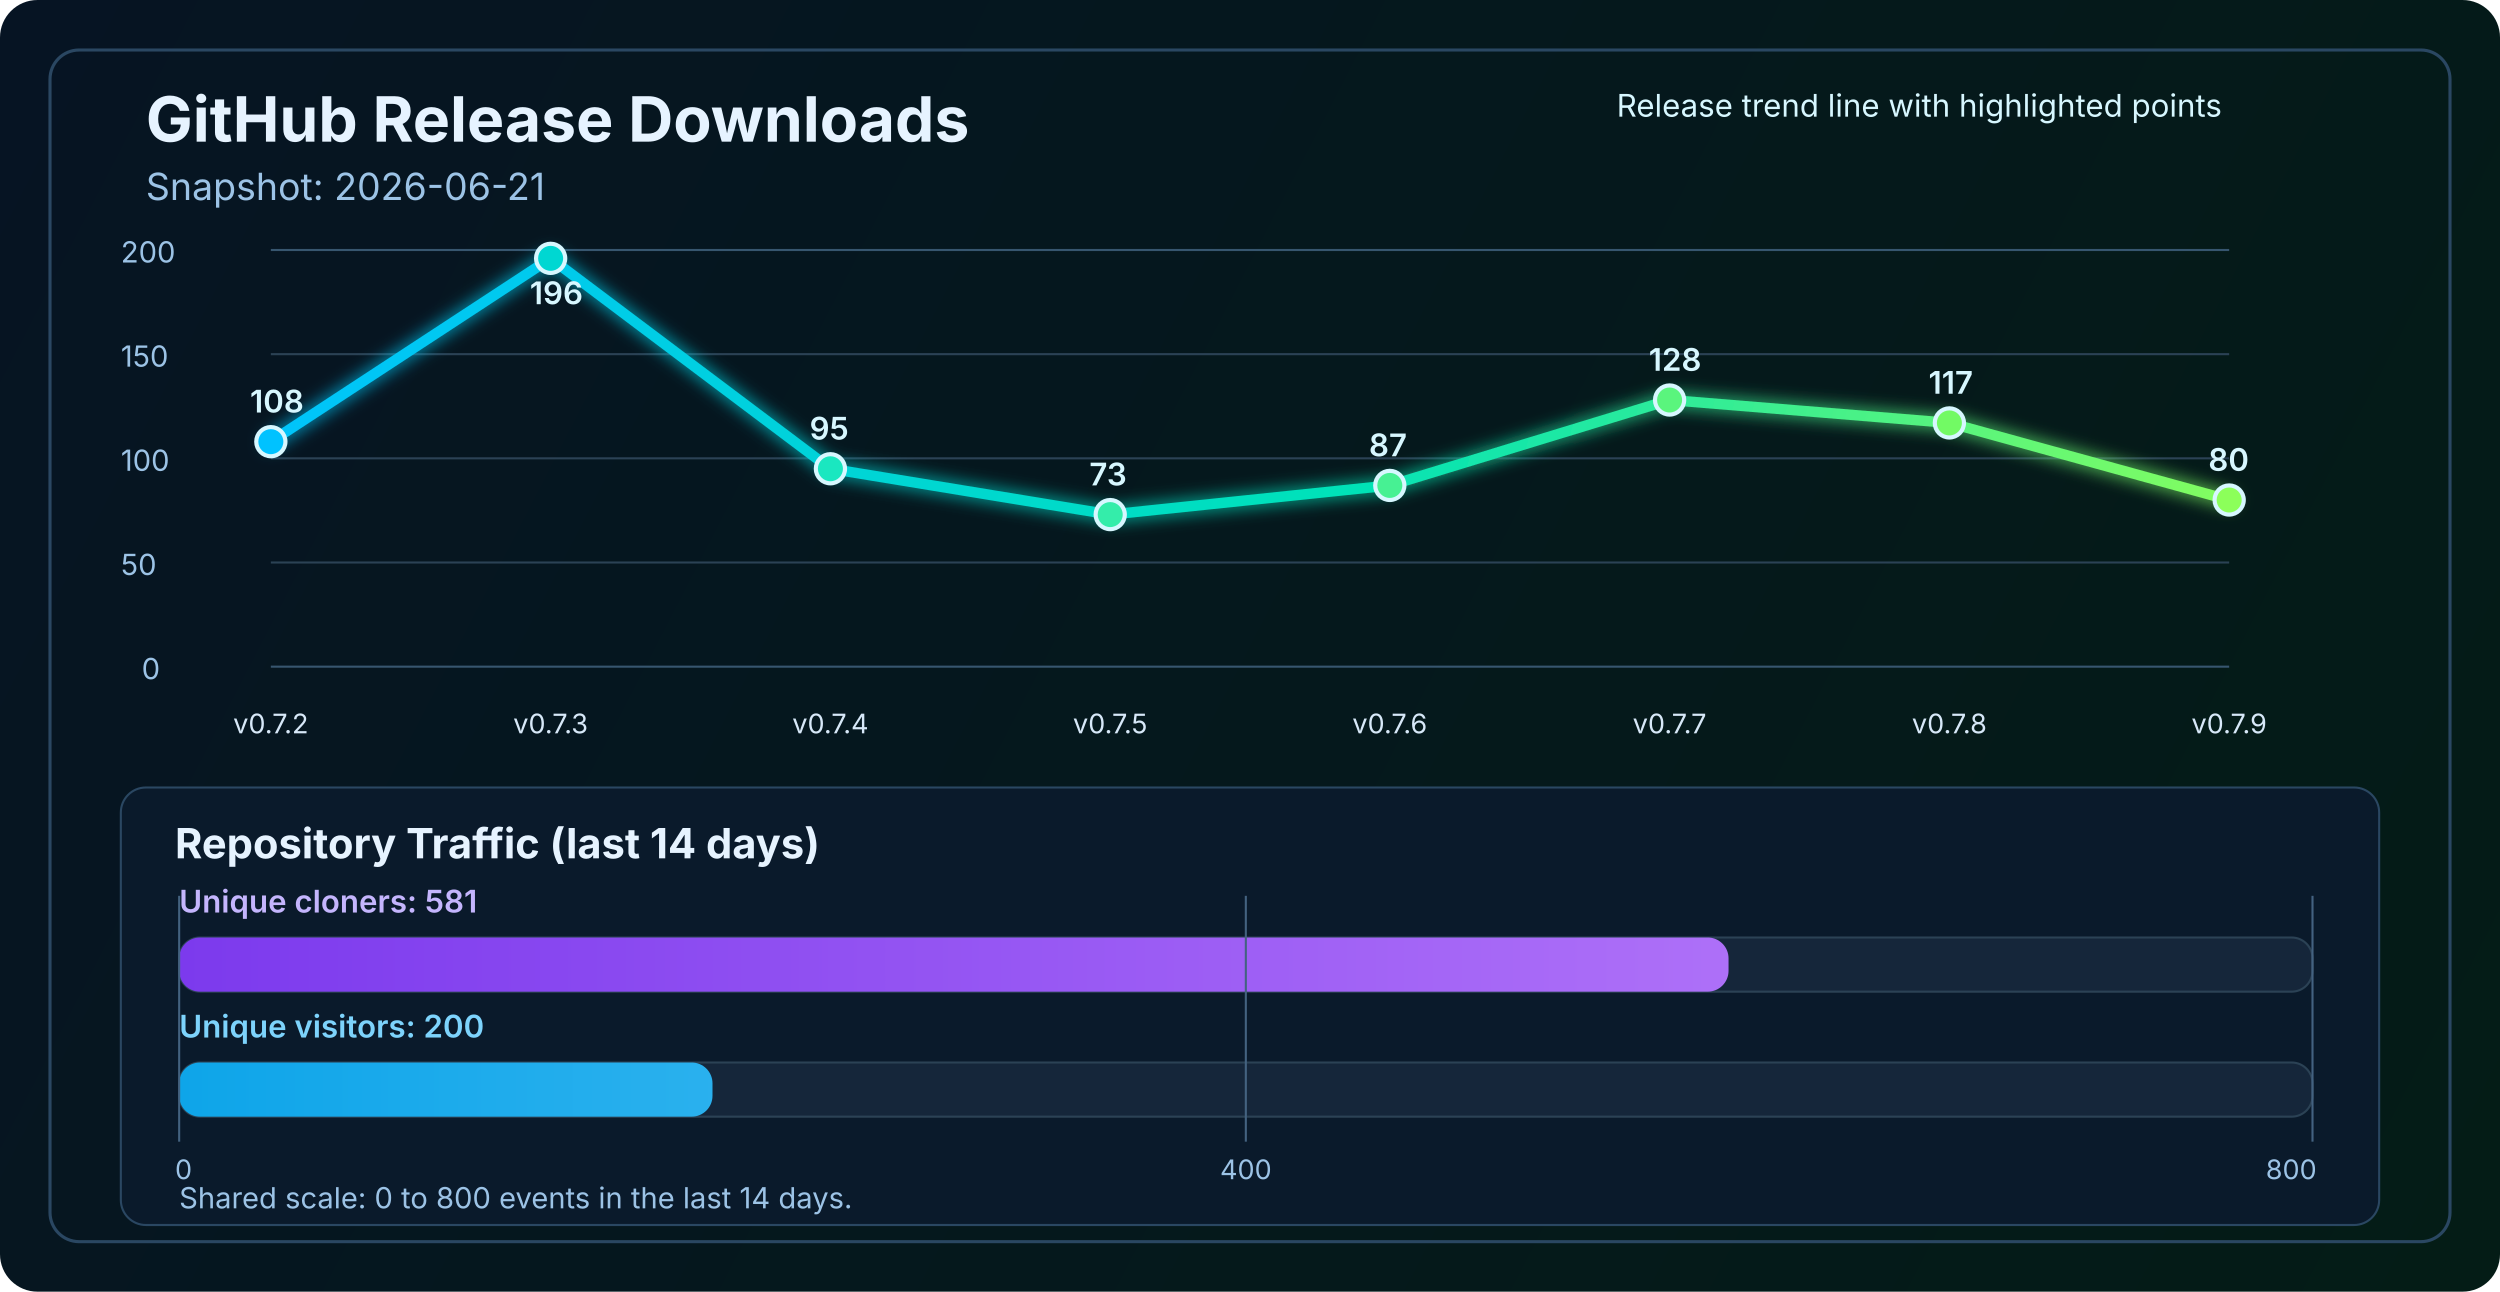
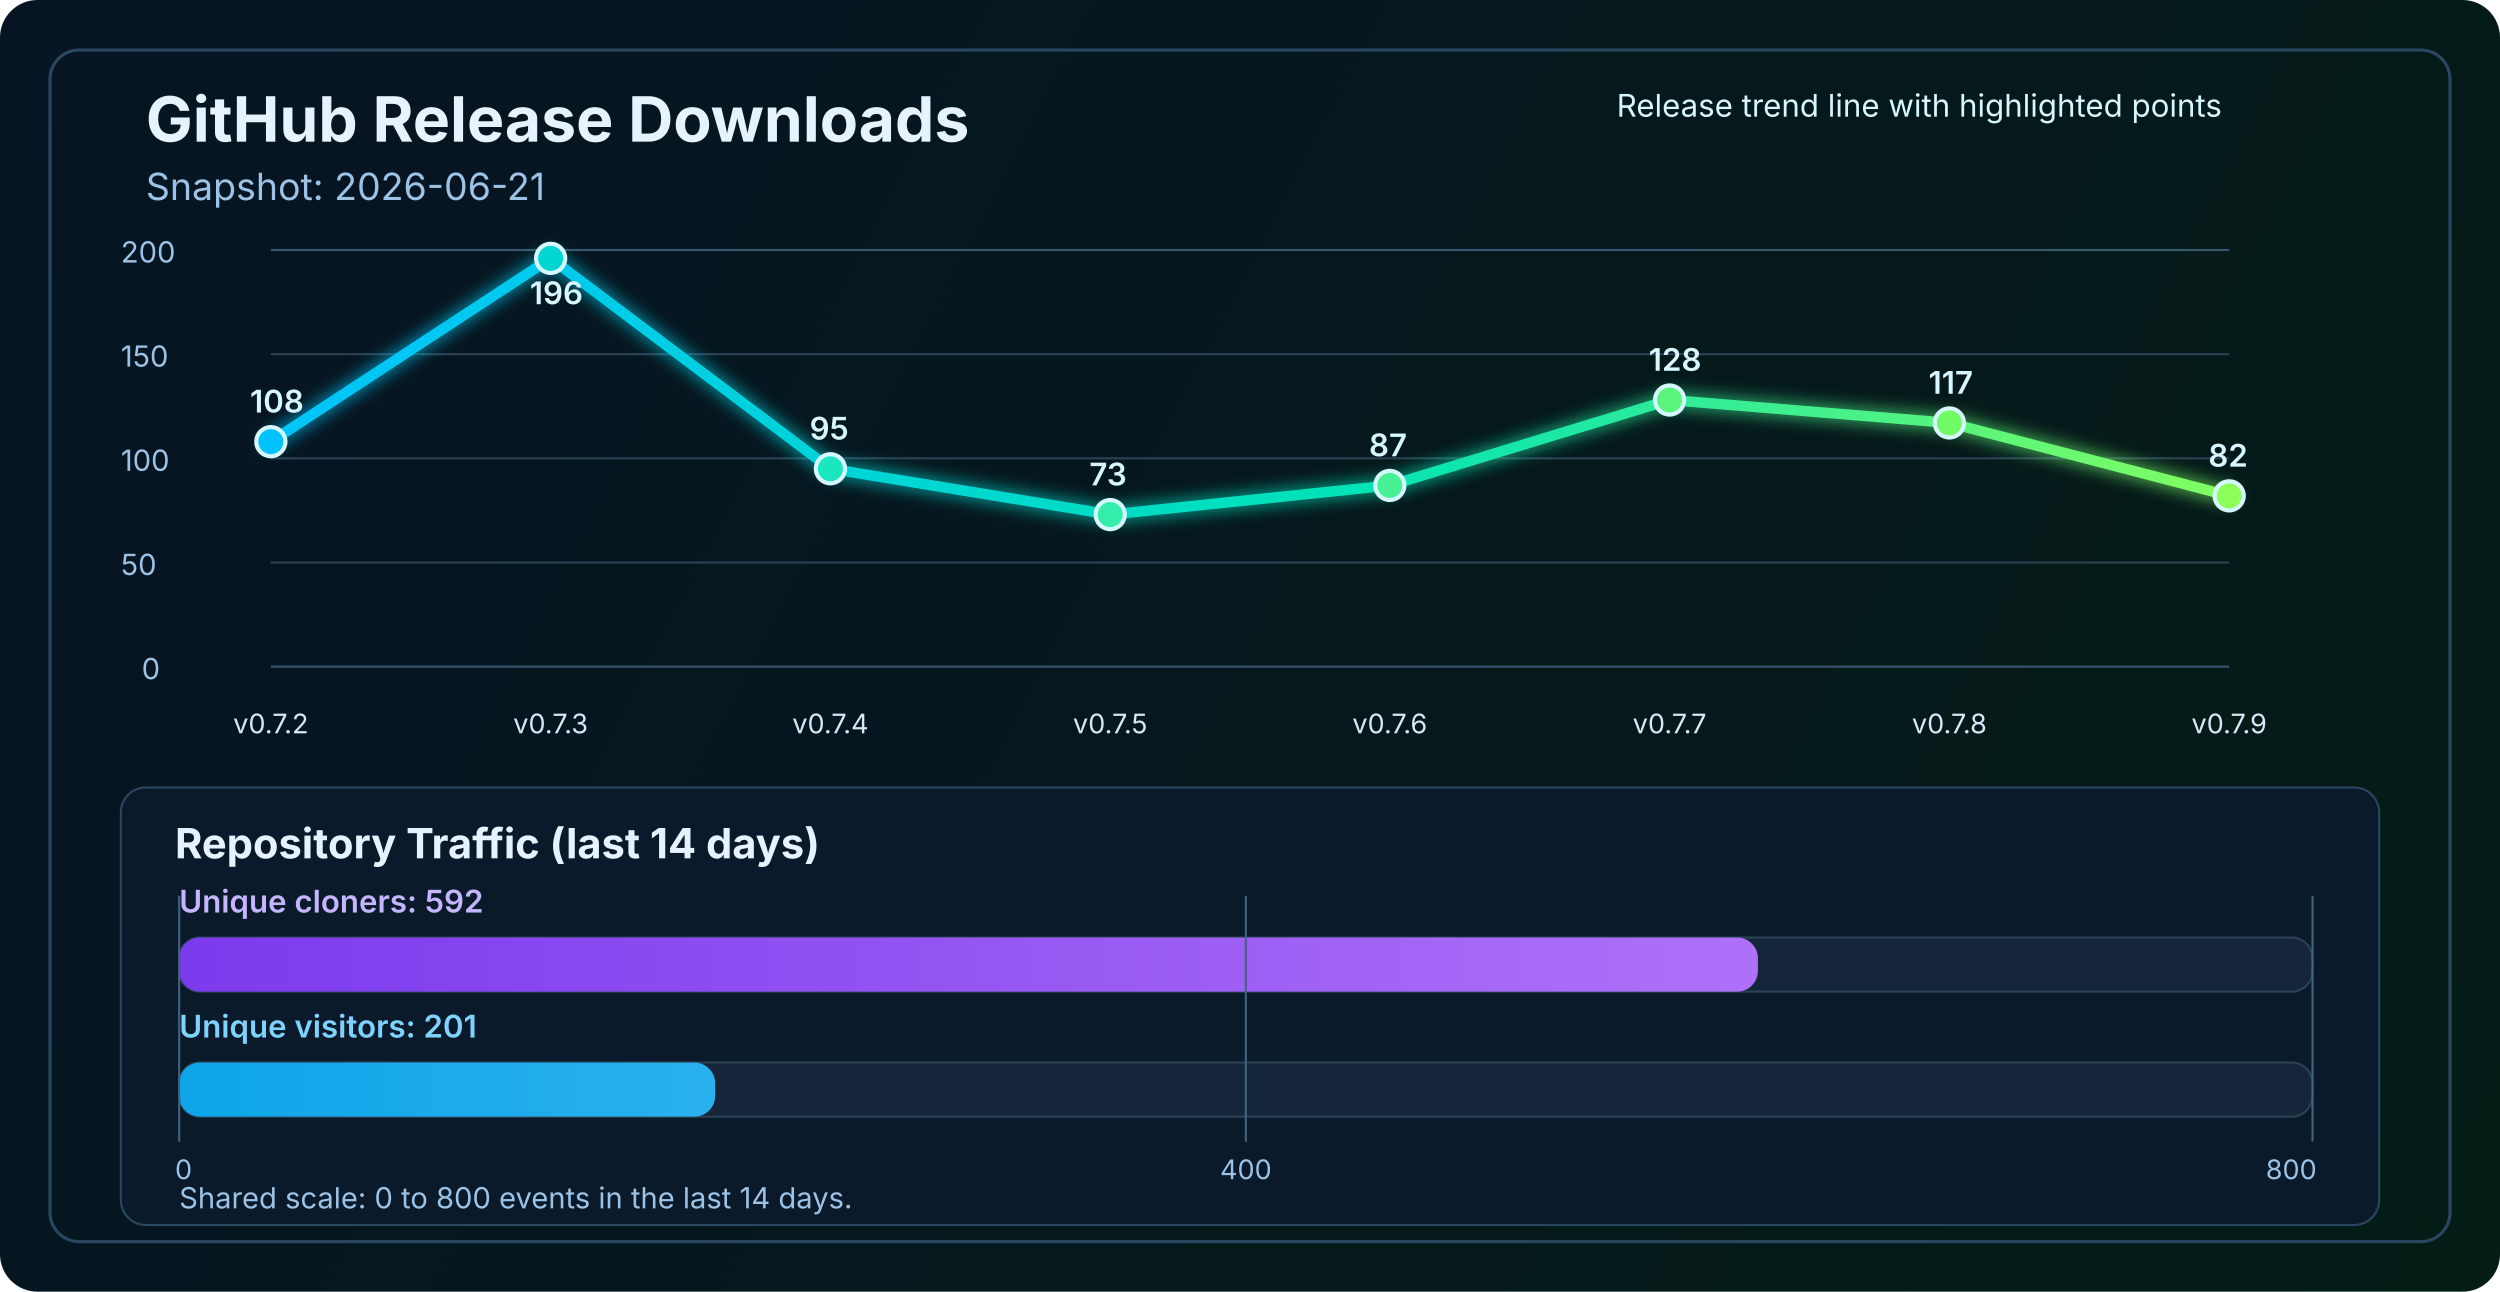
<svg xmlns="http://www.w3.org/2000/svg" width="1200" height="620" viewBox="0 0 1200 620" fill="none" role="img" aria-labelledby="title desc">
  <defs>
    <linearGradient id="bg" x1="0" y1="0" x2="1200" y2="620" gradientUnits="userSpaceOnUse">
      <stop stop-color="#061423" />
      <stop offset="1" stop-color="#041C16" />
    </linearGradient>
    <linearGradient id="line" x1="130" y1="86" x2="1070" y2="340" gradientUnits="userSpaceOnUse">
      <stop stop-color="#00C2FF" />
      <stop offset="0.55" stop-color="#00E2B8" />
      <stop offset="1" stop-color="#8CFF5A" />
    </linearGradient>
    <linearGradient id="cloneFill" x1="86" y1="450" x2="1110" y2="450" gradientUnits="userSpaceOnUse">
      <stop stop-color="#7C3AED" />
      <stop offset="1" stop-color="#C084FC" />
    </linearGradient>
    <linearGradient id="viewFill" x1="86" y1="482" x2="1110" y2="482" gradientUnits="userSpaceOnUse">
      <stop stop-color="#0EA5E9" />
      <stop offset="1" stop-color="#7DD3FC" />
    </linearGradient>
    <filter id="glow" x="-50%" y="-50%" width="200%" height="200%">
      <feGaussianBlur stdDeviation="4" result="blur" />
      <feMerge>
        <feMergeNode in="blur" />
        <feMergeNode in="SourceGraphic" />
      </feMerge>
    </filter>
  </defs>
  <rect width="1200" height="620" rx="18" fill="url(#bg)" />
  <rect x="24" y="24" width="1152" height="572" rx="14" stroke="#2A4762" stroke-width="1.5" />
  <text x="70" y="68" fill="#E6F3FF" font-size="30" font-family="SF Pro Display, -apple-system, BlinkMacSystemFont, Segoe UI, sans-serif" font-weight="700">GitHub Release Downloads</text>
  <text x="70" y="96" fill="#9CC3E6" font-size="18" font-family="SF Pro Text, -apple-system, BlinkMacSystemFont, Segoe UI, sans-serif">Snapshot: 2026-06-21</text>
  <line x1="130" y1="320.0" x2="1070" y2="320.0" stroke="#37566F" stroke-width="1" />
  <line x1="130" y1="270.0" x2="1070" y2="270.0" stroke="#2B4255" stroke-width="1" />
  <line x1="130" y1="220.0" x2="1070" y2="220.0" stroke="#2B4255" stroke-width="1" />
  <line x1="130" y1="170.0" x2="1070" y2="170.0" stroke="#2B4255" stroke-width="1" />
  <line x1="130" y1="120.0" x2="1070" y2="120.0" stroke="#37566F" stroke-width="1" />
  <text x="68" y="326.0" fill="#9CC3E6" font-size="14" font-family="SF Pro Text, -apple-system, BlinkMacSystemFont, Segoe UI, sans-serif">0</text>
  <text x="58" y="276.0" fill="#9CC3E6" font-size="14" font-family="SF Pro Text, -apple-system, BlinkMacSystemFont, Segoe UI, sans-serif">50</text>
  <text x="58" y="226.0" fill="#9CC3E6" font-size="14" font-family="SF Pro Text, -apple-system, BlinkMacSystemFont, Segoe UI, sans-serif">100</text>
  <text x="58" y="176.0" fill="#9CC3E6" font-size="14" font-family="SF Pro Text, -apple-system, BlinkMacSystemFont, Segoe UI, sans-serif">150</text>
  <text x="58" y="126.0" fill="#9CC3E6" font-size="14" font-family="SF Pro Text, -apple-system, BlinkMacSystemFont, Segoe UI, sans-serif">200</text>
-   <polyline points="130.0,212.0 264.3,124.0 398.6,225.0 532.9,247.0 667.1,233.0 801.4,192.0 935.7,203.0 1070.0,240.0" fill="none" stroke="url(#line)" stroke-width="5" stroke-linecap="round" stroke-linejoin="round" filter="url(#glow)" />
+   <polyline points="130.0,212.0 264.3,124.0 398.6,225.0 532.9,247.0 667.1,233.0 801.4,192.0 935.7,203.0 1070.0,238.0" fill="none" stroke="url(#line)" stroke-width="5" stroke-linecap="round" stroke-linejoin="round" filter="url(#glow)" />
  <circle cx="130.0" cy="212.0" r="7" fill="#00C2FF" stroke="#D7F7FF" stroke-width="2" />
  <circle cx="264.3" cy="124.0" r="7" fill="#00D7D2" stroke="#D7F7FF" stroke-width="2" />
  <circle cx="398.6" cy="225.0" r="7" fill="#1AE7C0" stroke="#D7F7FF" stroke-width="2" />
  <circle cx="532.9" cy="247.0" r="7" fill="#34EDAA" stroke="#D7F7FF" stroke-width="2" />
  <circle cx="667.1" cy="233.0" r="7" fill="#47F193" stroke="#D7F7FF" stroke-width="2" />
  <circle cx="801.4" cy="192.0" r="7" fill="#5AF57D" stroke="#D7F7FF" stroke-width="2" />
  <circle cx="935.7" cy="203.0" r="7" fill="#72FA64" stroke="#D7F7FF" stroke-width="2" />
-   <circle cx="1070.0" cy="240.0" r="7" fill="#8CFF5A" stroke="#D7F7FF" stroke-width="2" />
+   <circle cx="1070.0" cy="238.0" r="7" fill="#8CFF5A" stroke="#D7F7FF" stroke-width="2" />
  <text x="130.0" y="352" text-anchor="middle" fill="#D7E8F8" font-size="13" font-family="SF Pro Text, -apple-system, BlinkMacSystemFont, Segoe UI, sans-serif">v0.7.2</text>
  <text x="264.3" y="352" text-anchor="middle" fill="#D7E8F8" font-size="13" font-family="SF Pro Text, -apple-system, BlinkMacSystemFont, Segoe UI, sans-serif">v0.7.3</text>
  <text x="398.6" y="352" text-anchor="middle" fill="#D7E8F8" font-size="13" font-family="SF Pro Text, -apple-system, BlinkMacSystemFont, Segoe UI, sans-serif">v0.7.4</text>
  <text x="532.9" y="352" text-anchor="middle" fill="#D7E8F8" font-size="13" font-family="SF Pro Text, -apple-system, BlinkMacSystemFont, Segoe UI, sans-serif">v0.7.5</text>
  <text x="667.1" y="352" text-anchor="middle" fill="#D7E8F8" font-size="13" font-family="SF Pro Text, -apple-system, BlinkMacSystemFont, Segoe UI, sans-serif">v0.7.6</text>
  <text x="801.4" y="352" text-anchor="middle" fill="#D7E8F8" font-size="13" font-family="SF Pro Text, -apple-system, BlinkMacSystemFont, Segoe UI, sans-serif">v0.7.7</text>
  <text x="935.7" y="352" text-anchor="middle" fill="#D7E8F8" font-size="13" font-family="SF Pro Text, -apple-system, BlinkMacSystemFont, Segoe UI, sans-serif">v0.7.8</text>
  <text x="1070.0" y="352" text-anchor="middle" fill="#D7E8F8" font-size="13" font-family="SF Pro Text, -apple-system, BlinkMacSystemFont, Segoe UI, sans-serif">v0.7.9</text>
  <text x="120.0" y="198.0" fill="#D7F7FF" font-size="15" font-family="SF Pro Text, -apple-system, BlinkMacSystemFont, Segoe UI, sans-serif" font-weight="600">108</text>
  <text x="254.3" y="146.0" fill="#D7F7FF" font-size="15" font-family="SF Pro Text, -apple-system, BlinkMacSystemFont, Segoe UI, sans-serif" font-weight="600">196</text>
  <text x="388.6" y="211.0" fill="#D7F7FF" font-size="15" font-family="SF Pro Text, -apple-system, BlinkMacSystemFont, Segoe UI, sans-serif" font-weight="600">95</text>
  <text x="522.9" y="233.0" fill="#D7F7FF" font-size="15" font-family="SF Pro Text, -apple-system, BlinkMacSystemFont, Segoe UI, sans-serif" font-weight="600">73</text>
  <text x="657.1" y="219.0" fill="#D7F7FF" font-size="15" font-family="SF Pro Text, -apple-system, BlinkMacSystemFont, Segoe UI, sans-serif" font-weight="600">87</text>
  <text x="791.4" y="178.0" fill="#D7F7FF" font-size="15" font-family="SF Pro Text, -apple-system, BlinkMacSystemFont, Segoe UI, sans-serif" font-weight="600">128</text>
  <text x="925.7" y="189.0" fill="#D7F7FF" font-size="15" font-family="SF Pro Text, -apple-system, BlinkMacSystemFont, Segoe UI, sans-serif" font-weight="600">117</text>
-   <text x="1060.0" y="226.0" fill="#D7F7FF" font-size="15" font-family="SF Pro Text, -apple-system, BlinkMacSystemFont, Segoe UI, sans-serif" font-weight="600">80</text>
+   <text x="1060.0" y="224.0" fill="#D7F7FF" font-size="15" font-family="SF Pro Text, -apple-system, BlinkMacSystemFont, Segoe UI, sans-serif" font-weight="600">82</text>
  <text x="776" y="56" fill="#D7F7FF" font-size="15" font-family="SF Pro Text, -apple-system, BlinkMacSystemFont, Segoe UI, sans-serif">Release trend line with highlighted points</text>
  <rect x="58" y="378" width="1084" height="210" rx="12" fill="#0A1A2B" stroke="#2A4762" stroke-width="1" />
  <text x="84" y="412" fill="#E6F3FF" font-size="20" font-family="SF Pro Text, -apple-system, BlinkMacSystemFont, Segoe UI, sans-serif" font-weight="700">Repository Traffic (last 14 days)</text>
-   <text x="86" y="438" fill="#C4B5FD" font-size="15" font-family="SF Pro Text, -apple-system, BlinkMacSystemFont, Segoe UI, sans-serif" font-weight="600">Unique cloners: 581</text>
+   <text x="86" y="438" fill="#C4B5FD" font-size="15" font-family="SF Pro Text, -apple-system, BlinkMacSystemFont, Segoe UI, sans-serif" font-weight="600">Unique cloners: 592</text>
  <rect x="86" y="450" width="1024" height="26" rx="10" fill="#15263A" stroke="#2B4255" stroke-width="1" />
-   <rect x="86" y="450" width="743.7" height="26" rx="10" fill="url(#cloneFill)" />
-   <text x="86" y="498" fill="#7DD3FC" font-size="15" font-family="SF Pro Text, -apple-system, BlinkMacSystemFont, Segoe UI, sans-serif" font-weight="600">Unique visitors: 200</text>
+   <rect x="86" y="450" width="757.8" height="26" rx="10" fill="url(#cloneFill)" />
+   <text x="86" y="498" fill="#7DD3FC" font-size="15" font-family="SF Pro Text, -apple-system, BlinkMacSystemFont, Segoe UI, sans-serif" font-weight="600">Unique visitors: 201</text>
  <rect x="86" y="510" width="1024" height="26" rx="10" fill="#15263A" stroke="#2B4255" stroke-width="1" />
-   <rect x="86" y="510" width="256.0" height="26" rx="10" fill="url(#viewFill)" />
+   <rect x="86" y="510" width="257.3" height="26" rx="10" fill="url(#viewFill)" />
  <line x1="86" y1="430" x2="86" y2="548" stroke="#436280" stroke-width="1" />
  <line x1="598.0" y1="430" x2="598.0" y2="548" stroke="#436280" stroke-width="1" />
  <line x1="1110" y1="430" x2="1110" y2="548" stroke="#436280" stroke-width="1" />
  <text x="84" y="566" text-anchor="start" fill="#9CC3E6" font-size="13" font-family="SF Pro Text, -apple-system, BlinkMacSystemFont, Segoe UI, sans-serif">0</text>
  <text x="598.0" y="566" text-anchor="middle" fill="#9CC3E6" font-size="13" font-family="SF Pro Text, -apple-system, BlinkMacSystemFont, Segoe UI, sans-serif">400</text>
  <text x="1112" y="566" text-anchor="end" fill="#9CC3E6" font-size="13" font-family="SF Pro Text, -apple-system, BlinkMacSystemFont, Segoe UI, sans-serif">800</text>
  <text x="86" y="580" fill="#9CC3E6" font-size="14" font-family="SF Pro Text, -apple-system, BlinkMacSystemFont, Segoe UI, sans-serif">Shared scale: 0 to 800 events in the last 14 days.</text>
</svg>
